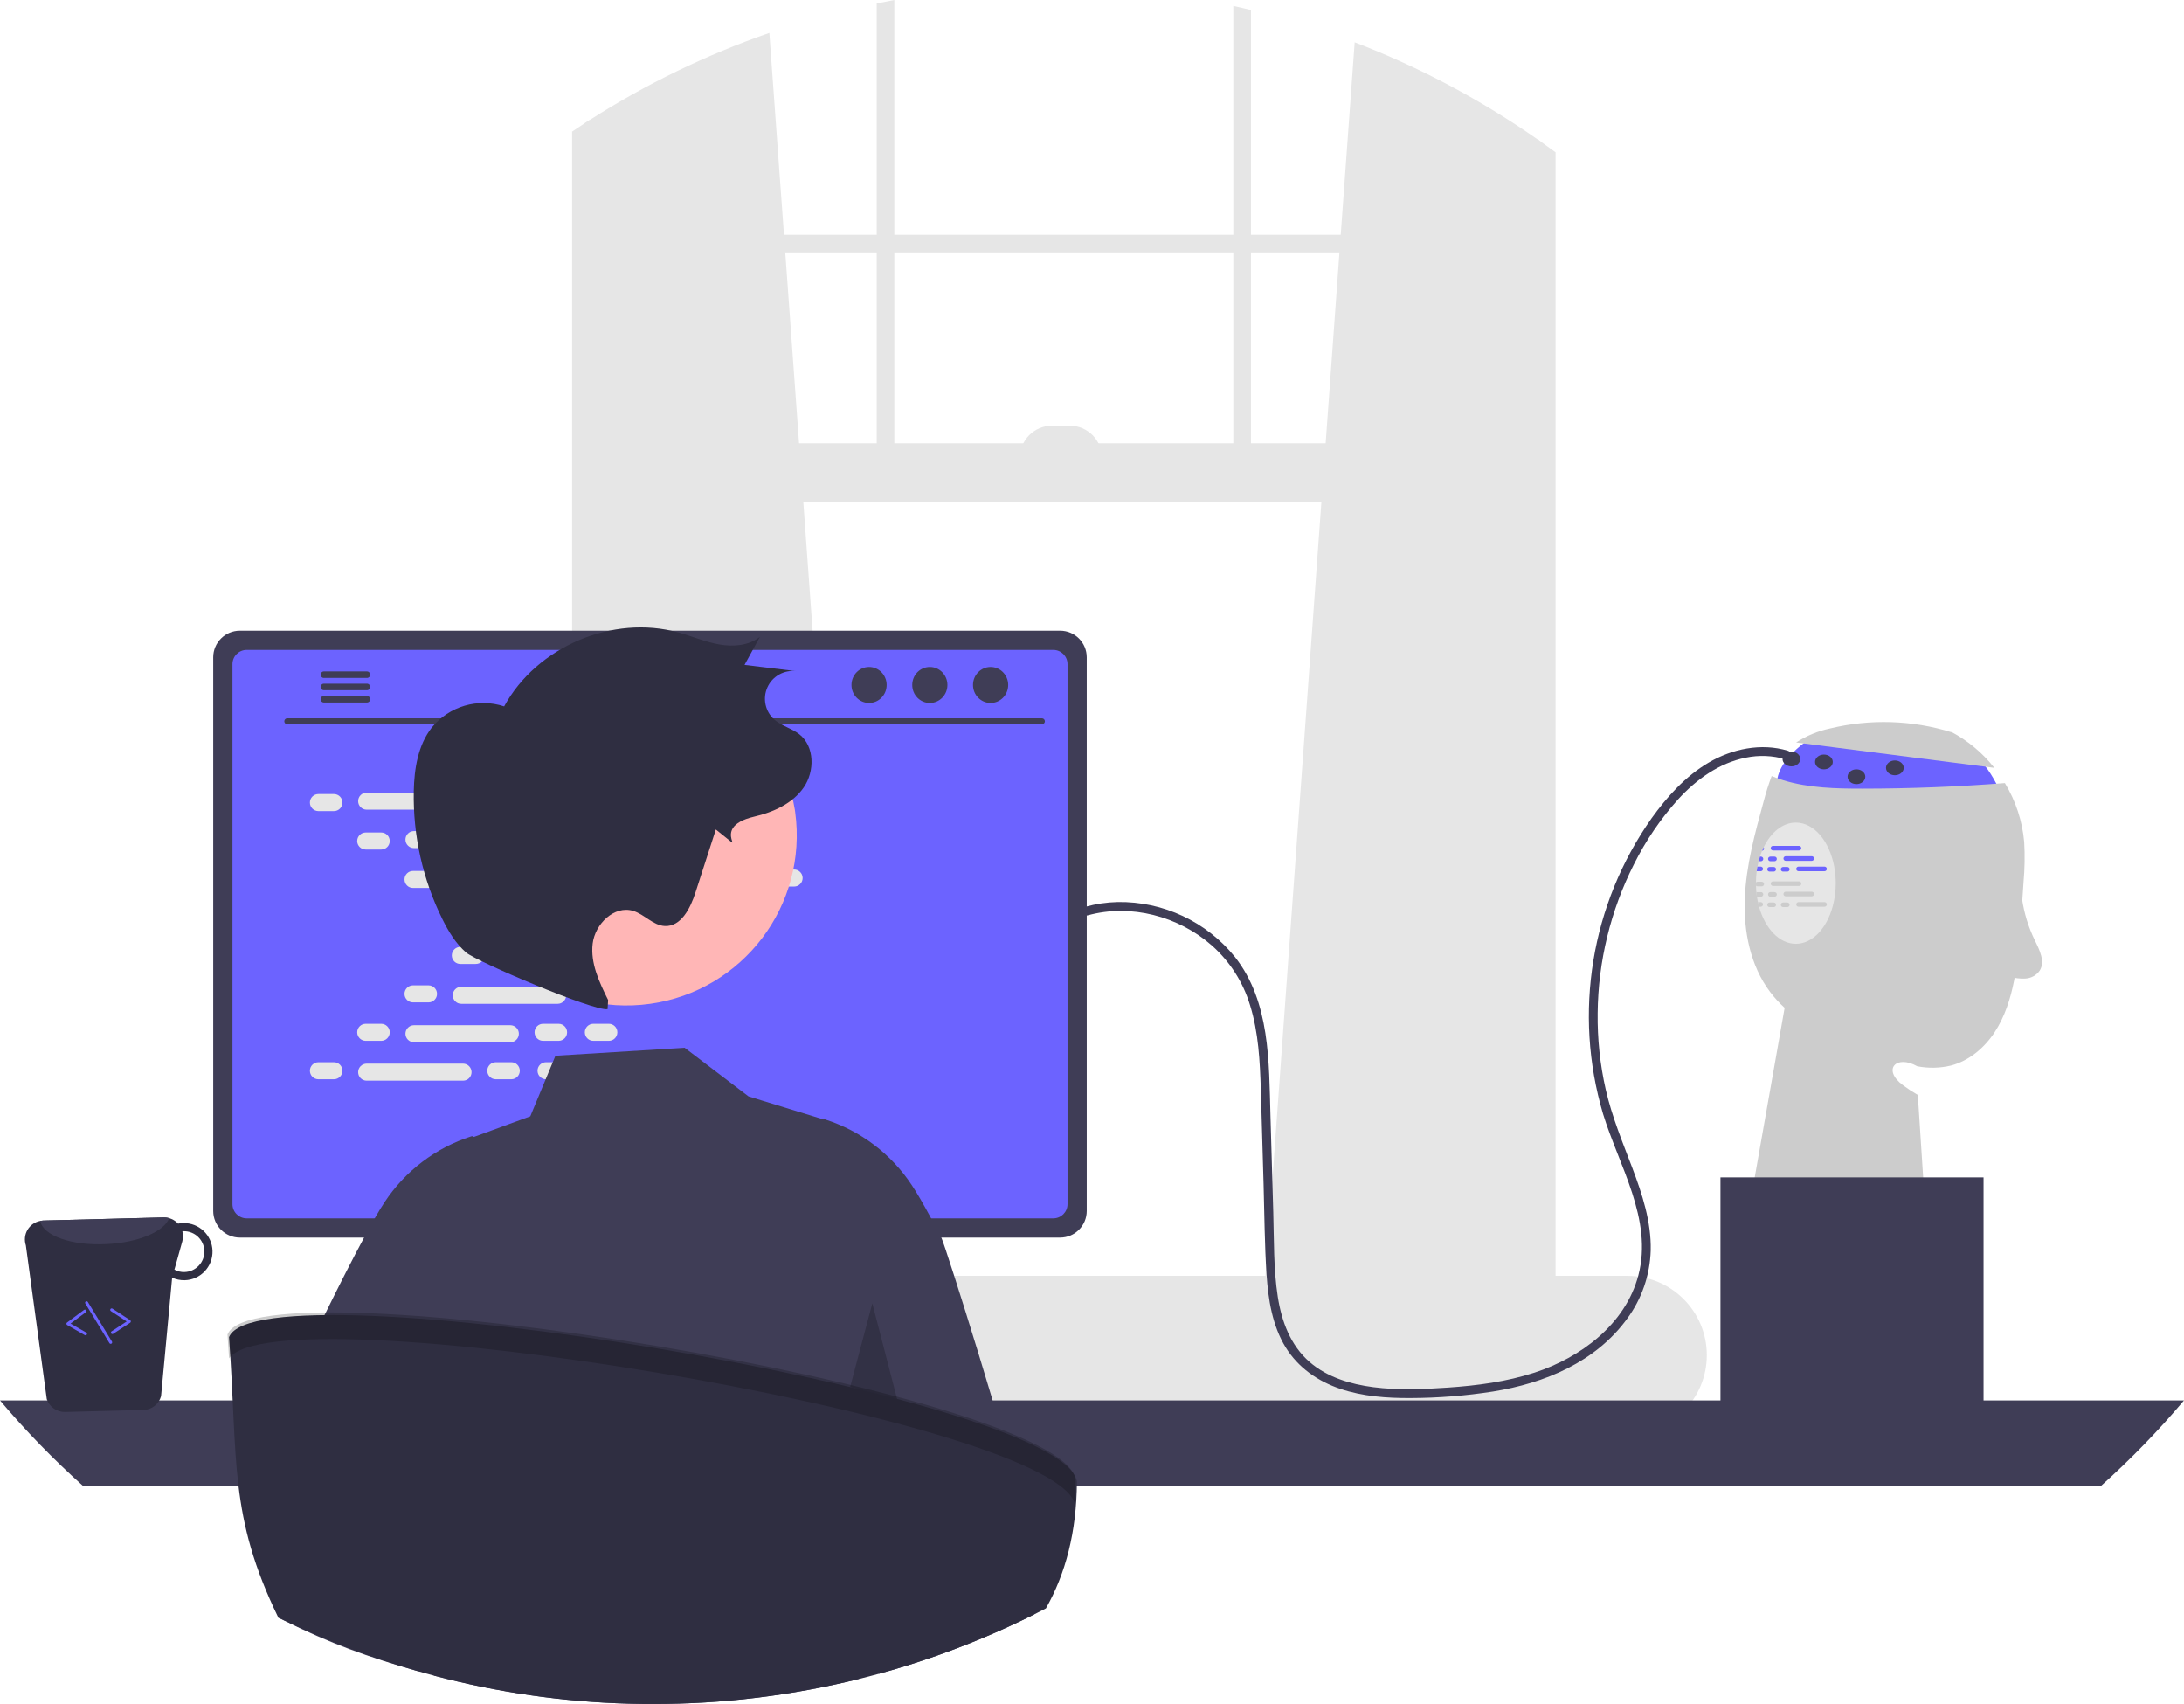
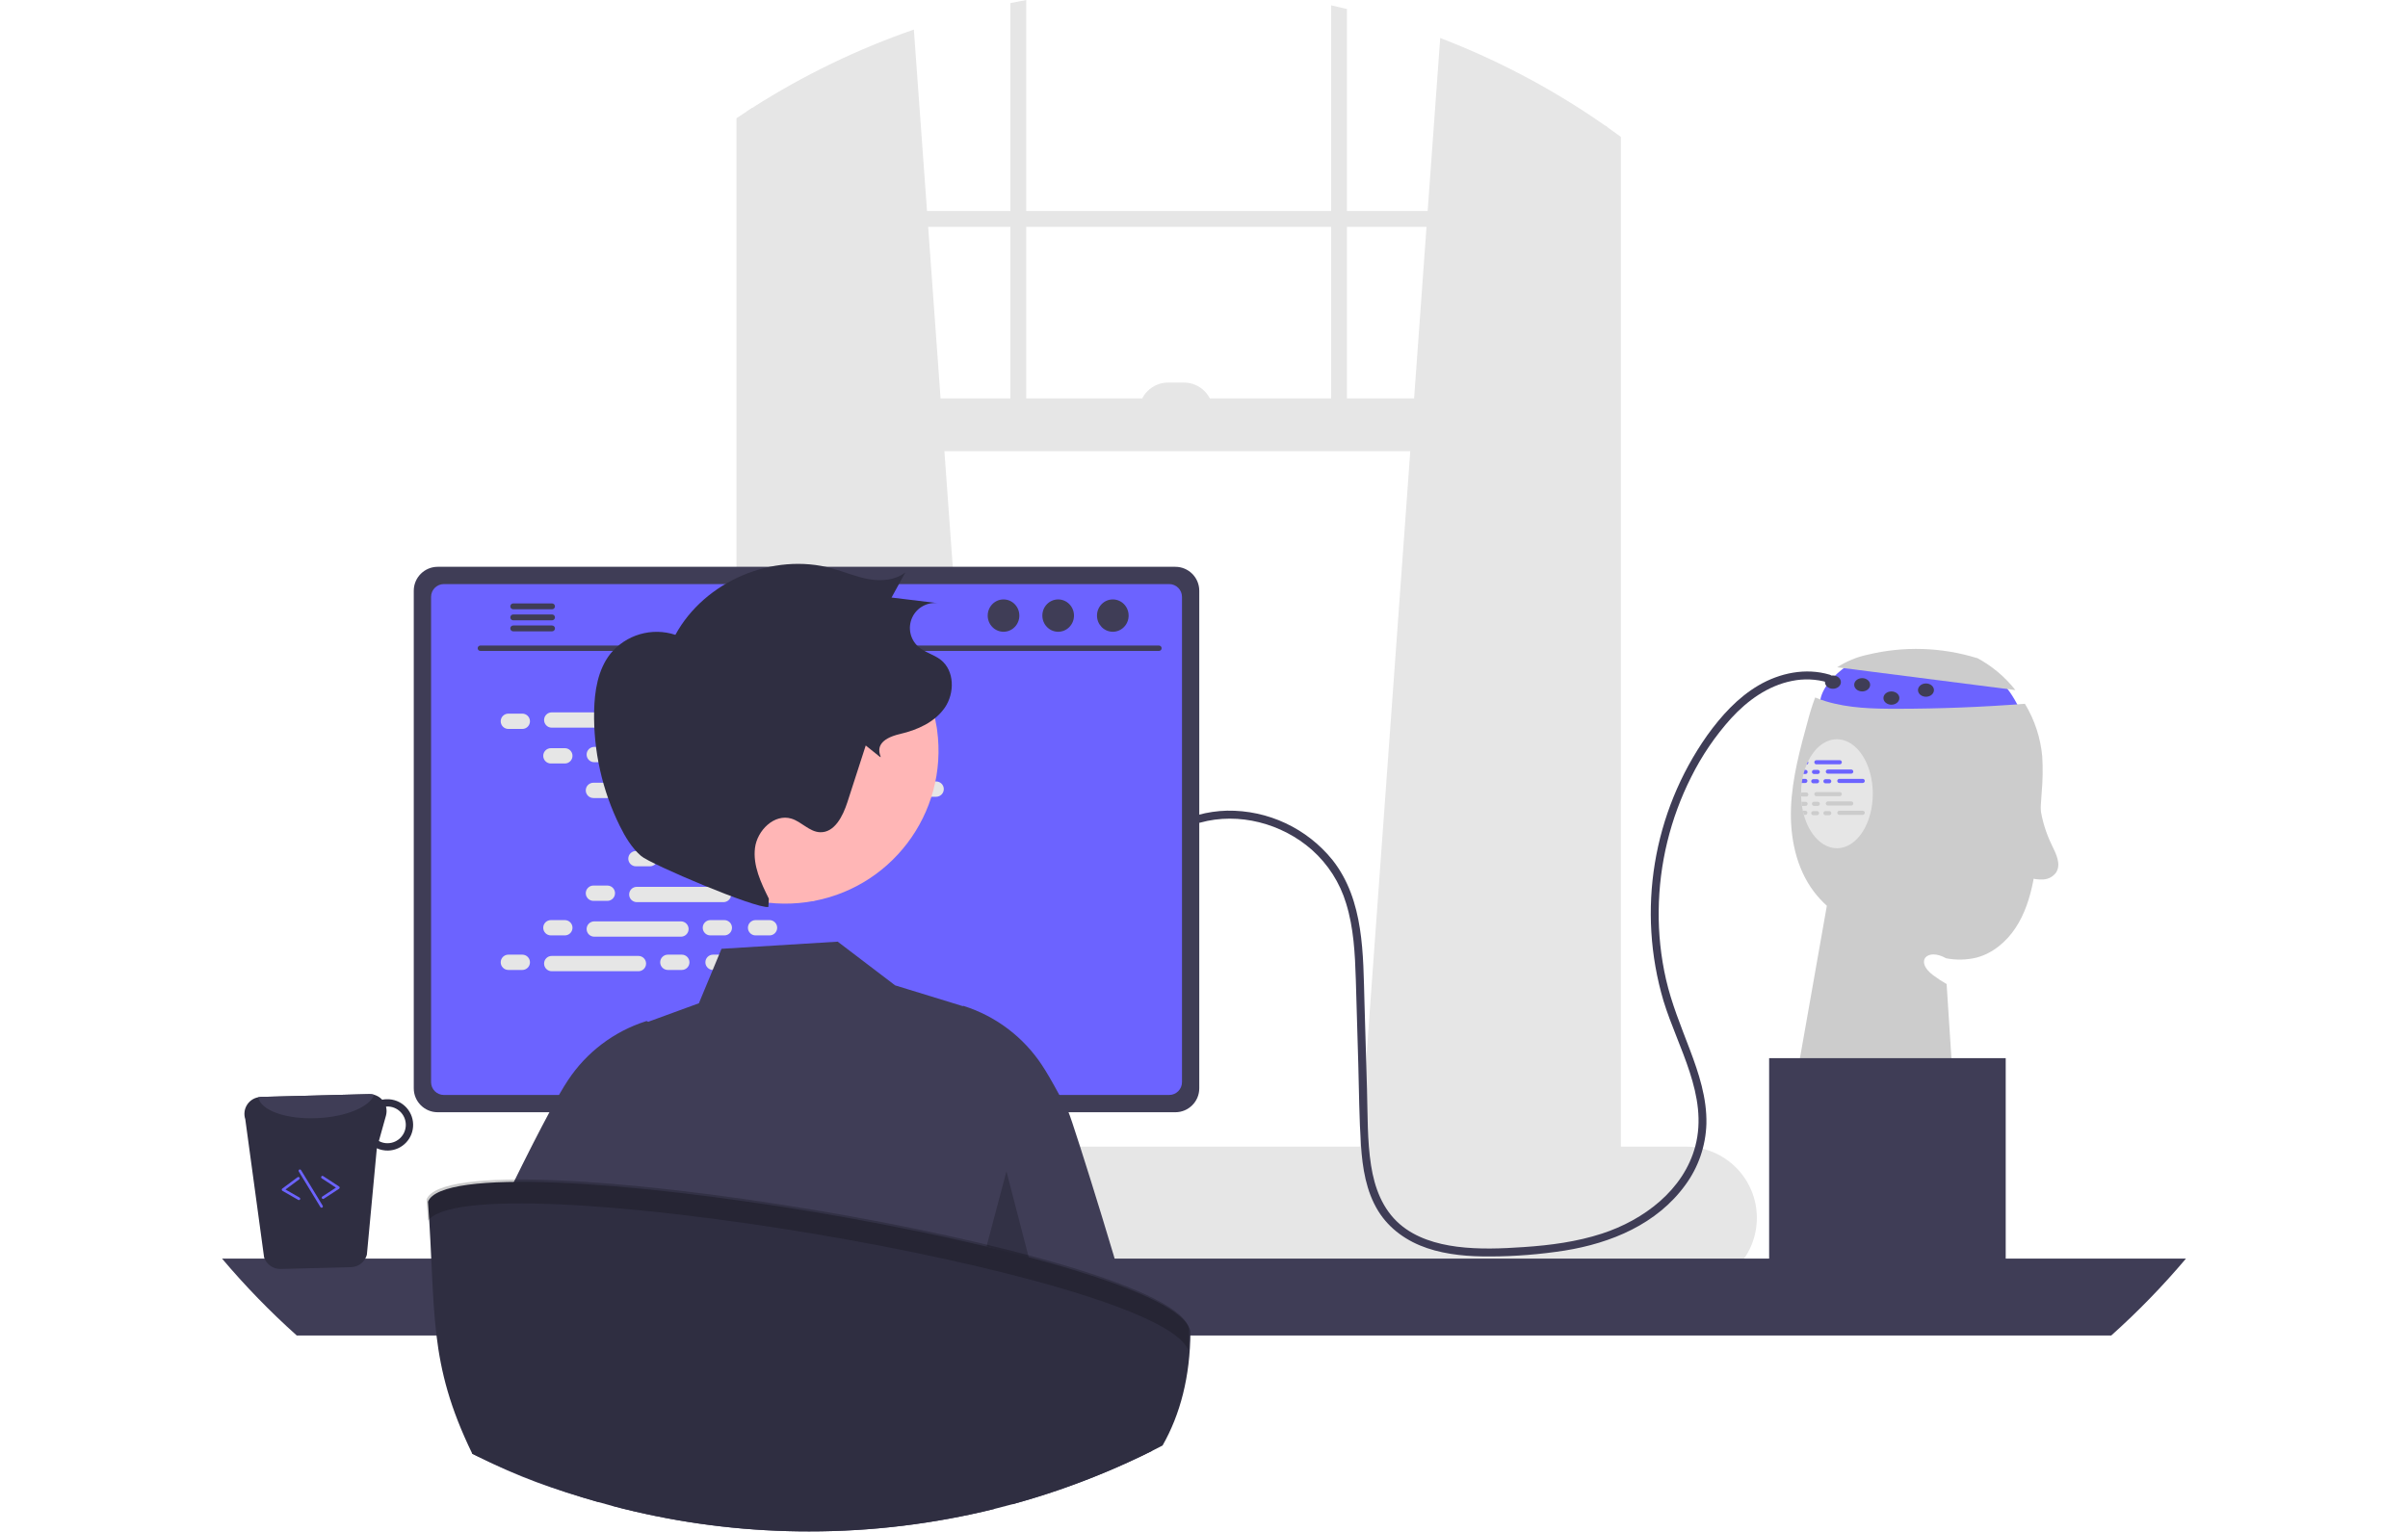
- <svg xmlns="http://www.w3.org/2000/svg" data-name="Layer 1" width="738.82" height="576.27" viewBox="0 0 738.82 576.27">
+ <svg xmlns="http://www.w3.org/2000/svg" data-name="Layer 1" width="738.82" height="470" viewBox="0 0 738.82 576.27">
  <path d="M844.969,410.389s-17.37,9.661-12.37,20.661,76,2,76,2-5-15-14-18S844.969,410.389,844.969,410.389Z" transform="translate(-230.59 -161.865)" fill="#6c63ff" />
  <path d="M838.197,412.965a33.803,33.803,0,0,1,11.446-4.733,77.516,77.516,0,0,1,41.177,1.284l-.245-.199a45.946,45.946,0,0,1,14.666,12.228Z" transform="translate(-230.59 -161.865)" fill="#ccc" />
  <path d="M915.119,460.27q-.36,5.385-.72,10.76a172.674,172.674,0,0,1-2.45,22.38c-1.22,6.19-3.16,12.33-6.63,17.6-3.47,5.26-8.62,9.61-14.72,11.21a26.973,26.973,0,0,1-11.42.25c-7.13-4.05-11.96,1.13-4.84,6.4a55.187,55.187,0,0,0,5.03,3.31l3.23,49.87-60-13,11.71-66.34a39.59,39.59,0,0,1-4.9-5.35c-6.71-8.91-9.02-20.52-8.58-31.66.45-11.15,3.42-22.02,6.37-32.77a84.278,84.278,0,0,1,2.72-8.61c1.31.54,2.64,1.03,3.99,1.44,8.63,2.62,17.8,2.83,26.82,2.82q24.075-.015,48.09-1.88a46.142,46.142,0,0,1,6.53,19.94A92.569,92.569,0,0,1,915.119,460.27Z" transform="translate(-230.59 -161.865)" fill="#ccc" />
  <path d="M658.5,595.645l92.37,8.2.99.09V209.795q-.495-.345-.99-.69a288.323,288.323,0,0,0-62.01-32.94l-4.72,65.1-.43,5.96-4.67,64.56L677.6,331.645l-18.93,261.7Z" transform="translate(-230.59 -161.865)" fill="#e6e6e6" />
  <path d="M430.07,202.455c-.66.42-1.32.84-1.98,1.28v400.2l1.98-.18,91.37-8.11-.17-2.3L502.34,331.645l-1.44-19.86-4.67-64.56-.43-5.96-4.95-68.27A287.687,287.687,0,0,0,430.07,202.455Z" transform="translate(-230.59 -161.865)" fill="#e6e6e6" />
  <path d="M428.09,203.735c-1.33.86-2.66,1.74-3.97,2.63v403.03c0,10.07,5.97,18.51,13.95,20.66a15.249,15.249,0,0,0,4,.53h296.8a15.118,15.118,0,0,0,3.99-.53,17.06,17.06,0,0,0,7.78-4.66,22.919,22.919,0,0,0,6.18-16V213.375c-1.64-1.21-3.29-2.41-4.96-3.58q-.495-.345-.99-.69v400.29a16.108,16.108,0,0,1-.46,3.85c-1.41,5.95-6.06,10.31-11.54,10.31H442.07c-6.62,0-12-6.35-12-14.16V202.455C429.41,202.875,428.75,203.295,428.09,203.735Z" transform="translate(-230.59 -161.865)" fill="#e6e6e6" />
  <rect x="196.503" y="79.404" width="326.752" height="5.959" fill="#e6e6e6" />
  <path d="M653.77,165.255c-1.98-.49-3.96-.95-5.96-1.38v161.81h5.96Z" transform="translate(-230.59 -161.865)" fill="#e6e6e6" />
  <path d="M533.13,161.865c-1.99.37-3.98.75-5.96,1.16v162.66h5.96Z" transform="translate(-230.59 -161.865)" fill="#e6e6e6" />
  <path d="M363.03,620.155a26.711,26.711,0,0,0,1.93,9.98,25.54,25.54,0,0,0,1.75,3.56,27.096,27.096,0,0,0,3.02,4.18,26.76,26.76,0,0,0,20.12,9.11H781.16a26.82,26.82,0,0,0,0-53.64H389.85A26.846,26.846,0,0,0,363.03,620.155Z" transform="translate(-230.59 -161.865)" fill="#e6e6e6" />
  <rect x="427.093" y="311.784" width="324.766" height="19.863" transform="translate(948.3611 481.5662) rotate(-180)" fill="#e6e6e6" />
  <path d="M575.571,305.825h27.809a0,0,0,0,1,0,0v0a10.925,10.925,0,0,1-10.925,10.925h-5.959a10.925,10.925,0,0,1-10.925-10.925v0A0,0,0,0,1,575.571,305.825Z" transform="translate(948.3611 460.7097) rotate(-180)" fill="#e6e6e6" />
  <path d="M230.59,635.475a289.004,289.004,0,0,0,28.12,28.95H941.29a289.004,289.004,0,0,0,28.12-28.95Z" transform="translate(-230.59 -161.865)" fill="#3f3d56" />
  <path d="M415.75,538.665v102.56H487.6V538.665a3.448,3.448,0,0,0-2.43-3.3,3.175,3.175,0,0,0-1.03-.16H419.22A3.463,3.463,0,0,0,415.75,538.665Zm28.04,35.24a7.67,7.67,0,0,1,15.34,0v11.9a7.67,7.67,0,0,1-15.34,0Z" transform="translate(-230.59 -161.865)" fill="#2f2e41" />
  <path d="M415.53,637.945v9.89a1.946,1.946,0,0,0,1.93,1.94h68.43a1.94,1.94,0,0,0,1.93-1.94v-9.89Z" transform="translate(-230.59 -161.865)" fill="#3f3d56" />
  <path d="M302.72,384.145v187.26a9.007,9.007,0,0,0,9,9h277.5a9.007,9.007,0,0,0,9-9V384.145a9.011,9.011,0,0,0-9-8.99H311.72A9.012,9.012,0,0,0,302.72,384.145Z" transform="translate(-230.59 -161.865)" fill="#3f3d56" />
  <path d="M309.23,386.475v182.62a4.818,4.818,0,0,0,4.81,4.81H586.91a4.818,4.818,0,0,0,4.81-4.81V386.475a4.82,4.82,0,0,0-4.81-4.82H314.04A4.821,4.821,0,0,0,309.23,386.475Z" transform="translate(-230.59 -161.865)" fill="#6c63ff" />
  <path d="M364.87,652.105a2.948,2.948,0,0,0,2.32,1.11H529.53a2.987,2.987,0,0,0,2.92-3.6l-2.52-11.97a2.993,2.993,0,0,0-1.86-2.17,2.895,2.895,0,0,0-1.06-.2H369.7a2.894,2.894,0,0,0-1.06.2,2.992,2.992,0,0,0-1.86,2.17l-2.52,11.97A2.985,2.985,0,0,0,364.87,652.105Z" transform="translate(-230.59 -161.865)" fill="#2f2e41" />
  <rect x="520.857" y="637.431" width="5" height="3" rx="0.488" transform="translate(816.124 1115.997) rotate(-180)" fill="#3f3d56" />
  <rect x="510.857" y="637.431" width="5" height="3" rx="0.488" transform="translate(796.124 1115.997) rotate(-180)" fill="#3f3d56" />
  <rect x="500.857" y="637.431" width="5" height="3" rx="0.488" transform="translate(776.124 1115.997) rotate(-180)" fill="#3f3d56" />
  <rect x="490.857" y="637.431" width="5" height="3" rx="0.488" transform="translate(756.124 1115.997) rotate(-180)" fill="#3f3d56" />
  <rect x="480.857" y="637.431" width="5" height="3" rx="0.488" transform="translate(736.124 1115.997) rotate(-180)" fill="#3f3d56" />
  <rect x="470.857" y="637.431" width="5" height="3" rx="0.488" transform="translate(716.124 1115.997) rotate(-180)" fill="#3f3d56" />
  <rect x="460.857" y="637.431" width="5" height="3" rx="0.488" transform="translate(696.124 1115.997) rotate(-180)" fill="#3f3d56" />
  <rect x="450.857" y="637.431" width="5" height="3" rx="0.488" transform="translate(676.124 1115.997) rotate(-180)" fill="#3f3d56" />
  <rect x="440.857" y="637.431" width="5" height="3" rx="0.488" transform="translate(656.124 1115.997) rotate(-180)" fill="#3f3d56" />
  <rect x="430.857" y="637.431" width="5" height="3" rx="0.488" transform="translate(636.124 1115.997) rotate(-180)" fill="#3f3d56" />
  <rect x="420.857" y="637.431" width="5" height="3" rx="0.488" transform="translate(616.124 1115.997) rotate(-180)" fill="#3f3d56" />
  <rect x="410.857" y="637.431" width="5" height="3" rx="0.488" transform="translate(596.124 1115.997) rotate(-180)" fill="#3f3d56" />
  <rect x="400.857" y="637.431" width="5" height="3" rx="0.488" transform="translate(576.124 1115.997) rotate(-180)" fill="#3f3d56" />
  <rect x="390.857" y="637.431" width="5" height="3" rx="0.488" transform="translate(556.124 1115.997) rotate(-180)" fill="#3f3d56" />
  <rect x="380.857" y="637.431" width="5" height="3" rx="0.488" transform="translate(536.124 1115.997) rotate(-180)" fill="#3f3d56" />
  <rect x="370.857" y="637.431" width="5" height="3" rx="0.488" transform="translate(516.124 1115.997) rotate(-180)" fill="#3f3d56" />
  <rect x="520.975" y="642.431" width="5" height="3" rx="0.488" transform="translate(816.3603 1125.997) rotate(-180)" fill="#3f3d56" />
  <rect x="510.975" y="642.431" width="5" height="3" rx="0.488" transform="translate(796.3603 1125.997) rotate(-180)" fill="#3f3d56" />
  <rect x="500.975" y="642.431" width="5" height="3" rx="0.488" transform="translate(776.3603 1125.997) rotate(-180)" fill="#3f3d56" />
  <rect x="490.975" y="642.431" width="5" height="3" rx="0.488" transform="translate(756.3603 1125.997) rotate(-180)" fill="#3f3d56" />
  <rect x="480.975" y="642.431" width="5" height="3" rx="0.488" transform="translate(736.3603 1125.997) rotate(-180)" fill="#3f3d56" />
  <rect x="470.975" y="642.431" width="5" height="3" rx="0.488" transform="translate(716.3603 1125.997) rotate(-180)" fill="#3f3d56" />
  <rect x="460.975" y="642.431" width="5" height="3" rx="0.488" transform="translate(696.3603 1125.997) rotate(-180)" fill="#3f3d56" />
  <rect x="450.975" y="642.431" width="5" height="3" rx="0.488" transform="translate(676.3603 1125.997) rotate(-180)" fill="#3f3d56" />
  <rect x="440.975" y="642.431" width="5" height="3" rx="0.488" transform="translate(656.3603 1125.997) rotate(-180)" fill="#3f3d56" />
  <rect x="430.975" y="642.431" width="5" height="3" rx="0.488" transform="translate(636.3603 1125.997) rotate(-180)" fill="#3f3d56" />
  <rect x="420.975" y="642.431" width="5" height="3" rx="0.488" transform="translate(616.3603 1125.997) rotate(-180)" fill="#3f3d56" />
  <rect x="410.975" y="642.431" width="5" height="3" rx="0.488" transform="translate(596.3603 1125.997) rotate(-180)" fill="#3f3d56" />
  <rect x="400.975" y="642.431" width="5" height="3" rx="0.488" transform="translate(576.3603 1125.997) rotate(-180)" fill="#3f3d56" />
  <rect x="390.975" y="642.431" width="5" height="3" rx="0.488" transform="translate(556.3603 1125.997) rotate(-180)" fill="#3f3d56" />
  <rect x="380.975" y="642.431" width="5" height="3" rx="0.488" transform="translate(536.3603 1125.997) rotate(-180)" fill="#3f3d56" />
  <rect x="370.975" y="642.431" width="5" height="3" rx="0.488" transform="translate(516.3603 1125.997) rotate(-180)" fill="#3f3d56" />
  <rect x="437.975" y="648.431" width="40" height="3" rx="0.488" transform="translate(685.3603 1137.997) rotate(-180)" fill="#3f3d56" />
  <path d="M327.752,406.812H583.075a1.016,1.016,0,0,0,0-2.031H327.752a1.016,1.016,0,0,0,0,2.031Z" transform="translate(-230.59 -161.865)" fill="#3f3d56" />
  <ellipse cx="335.105" cy="231.649" rx="5.95" ry="6.083" fill="#3f3d56" />
  <ellipse cx="314.549" cy="231.649" rx="5.95" ry="6.083" fill="#3f3d56" />
  <ellipse cx="293.993" cy="231.649" rx="5.95" ry="6.083" fill="#3f3d56" />
  <path d="M339.04,390.045a1.095,1.095,0,0,0,1.09,1.1h14.6a1.105,1.105,0,0,0,0-2.21h-14.6A1.103,1.103,0,0,0,339.04,390.045Z" transform="translate(-230.59 -161.865)" fill="#3f3d56" />
  <path d="M339.04,394.195a1.095,1.095,0,0,0,1.09,1.1h14.6a1.105,1.105,0,0,0,0-2.21h-14.6A1.103,1.103,0,0,0,339.04,394.195Z" transform="translate(-230.59 -161.865)" fill="#3f3d56" />
  <path d="M339.04,398.335a1.103,1.103,0,0,0,1.09,1.11h14.6a1.105,1.105,0,0,0,0-2.21h-14.6A1.095,1.095,0,0,0,339.04,398.335Z" transform="translate(-230.59 -161.865)" fill="#3f3d56" />
  <rect x="104.836" y="268.543" width="11.006" height="5.76" rx="2.88" fill="#e6e6e6" />
  <rect x="164.836" y="268.543" width="11.006" height="5.76" rx="2.88" fill="#e6e6e6" />
  <rect x="181.836" y="268.543" width="11.006" height="5.76" rx="2.88" fill="#e6e6e6" />
  <rect x="121.156" y="268.063" width="38.366" height="5.76" rx="2.88" fill="#e6e6e6" />
  <rect x="201.156" y="268.063" width="38.366" height="5.76" rx="2.88" fill="#e6e6e6" />
  <rect x="120.836" y="281.543" width="11.006" height="5.76" rx="2.88" fill="#e6e6e6" />
  <rect x="180.836" y="281.543" width="11.006" height="5.76" rx="2.88" fill="#e6e6e6" />
  <rect x="197.836" y="281.543" width="11.006" height="5.76" rx="2.88" fill="#e6e6e6" />
  <rect x="137.156" y="281.063" width="38.366" height="5.76" rx="2.88" fill="#e6e6e6" />
  <rect x="217.156" y="281.063" width="38.366" height="5.76" rx="2.88" fill="#e6e6e6" />
  <rect x="136.836" y="294.543" width="11.006" height="5.76" rx="2.88" fill="#e6e6e6" />
  <rect x="196.836" y="294.543" width="11.006" height="5.76" rx="2.88" fill="#e6e6e6" />
  <rect x="213.836" y="294.543" width="11.006" height="5.76" rx="2.88" fill="#e6e6e6" />
  <rect x="153.156" y="294.063" width="38.366" height="5.76" rx="2.88" fill="#e6e6e6" />
  <rect x="233.156" y="294.063" width="38.366" height="5.76" rx="2.88" fill="#e6e6e6" />
  <rect x="152.836" y="307.543" width="11.006" height="5.76" rx="2.88" fill="#e6e6e6" />
  <rect x="212.836" y="307.543" width="11.006" height="5.76" rx="2.88" fill="#e6e6e6" />
  <rect x="229.836" y="307.543" width="11.006" height="5.76" rx="2.88" fill="#e6e6e6" />
  <rect x="169.156" y="307.063" width="38.366" height="5.76" rx="2.88" fill="#e6e6e6" />
  <rect x="164.836" y="359.237" width="11.006" height="5.76" rx="2.88" fill="#e6e6e6" />
  <rect x="181.836" y="359.237" width="11.006" height="5.76" rx="2.88" fill="#e6e6e6" />
  <rect x="201.156" y="359.717" width="38.366" height="5.76" rx="2.88" fill="#e6e6e6" />
  <rect x="104.836" y="359.237" width="11.006" height="5.76" rx="2.88" fill="#e6e6e6" />
  <rect x="121.156" y="359.717" width="38.366" height="5.76" rx="2.88" fill="#e6e6e6" />
  <rect x="120.836" y="346.237" width="11.006" height="5.76" rx="2.88" fill="#e6e6e6" />
  <rect x="180.836" y="346.237" width="11.006" height="5.76" rx="2.88" fill="#e6e6e6" />
  <rect x="197.836" y="346.237" width="11.006" height="5.76" rx="2.88" fill="#e6e6e6" />
  <rect x="137.156" y="346.717" width="38.366" height="5.76" rx="2.88" fill="#e6e6e6" />
  <rect x="136.836" y="333.237" width="11.006" height="5.76" rx="2.88" fill="#e6e6e6" />
  <rect x="196.836" y="333.237" width="11.006" height="5.76" rx="2.88" fill="#e6e6e6" />
  <rect x="213.836" y="333.237" width="11.006" height="5.76" rx="2.88" fill="#e6e6e6" />
  <rect x="153.156" y="333.717" width="38.366" height="5.76" rx="2.88" fill="#e6e6e6" />
  <rect x="152.836" y="320.237" width="11.006" height="5.76" rx="2.88" fill="#e6e6e6" />
  <rect x="212.836" y="320.237" width="11.006" height="5.76" rx="2.88" fill="#e6e6e6" />
  <rect x="229.836" y="320.237" width="11.006" height="5.76" rx="2.88" fill="#e6e6e6" />
  <rect x="169.156" y="320.717" width="38.366" height="5.76" rx="2.88" fill="#e6e6e6" />
  <path d="M324.69,708.905c.61.31,1.23.62,1.84.92,15.8,7.9,28.44,12.39,45.73,17.31,1.46-16.3,2.87-44.95,4.24-62.71.36-4.61.72-8.48,1.07-11.21a15.182,15.182,0,0,1,.88-4.25l-.06,4.25-.15,11.21-.87,64.11a288.588,288.588,0,0,0,65.84,9.49c1.16.03,2.3.05,3.4.07.39.01.77.02,1.15.02,1.25.01,2.49.02,3.74.02a289.271,289.271,0,0,0,69.54-8.43c-.49-16.13-.98-44.46-1.45-65.28-.1-4.07-.19-7.86-.29-11.21-.19-7.16-.39-12.32-.58-14.05a4.361,4.361,0,0,1,.39.97,97.154,97.154,0,0,1,1.89,13.08c.35,3.35.7,7.14,1.05,11.21,1.86,21.63,3.8,51.04,5.8,63.51a285.473,285.473,0,0,0,34.97-12.03q9-3.75,17.68-8.09c-1.1-7.2-2.25-15.27-3.43-23.64-.92-6.49-1.87-13.16-2.84-19.75-1.5-10.18-23.79-81.32-25.2-84.02-1.21-2.31-2.36-4.49-3.45-6.5-2.64-4.88-4.88-8.77-6.54-11.23a55.257,55.257,0,0,0-29.28-22.21l-.3-.08-.21.09-20.45-6.28-2.99-.92-2.01-.62-7.08-5.39-3.85-2.93-3.61-2.75-7.06-5.37-43.71,2.69-8.51,20.49-19.06,6.97-.33-.15-.29-.12-.3.08a55.306,55.306,0,0,0-29.28,22.21c-.94,1.41-2.08,3.27-3.37,5.52-1.1,1.91-2.3,4.09-3.6,6.5-1.85,3.43-3.87,7.3-6.01,11.49-.47.92-.95,1.86-1.43,2.81q-1.335,2.64-2.71,5.39c-2.13,4.25-4.33,8.69-6.53,13.2-1.91,3.91-3.84,11.95-5.74,22.18-1.57,8.5-3.13,18.52-4.64,28.95-1.98,13.52.13,29.71-1.66,42.15C324.92,707.365,324.8,708.135,324.69,708.905Z" transform="translate(-230.59 -161.865)" fill="#3f3d56" />
  <polygon points="303.59 473.566 295.093 440.774 287.59 469.07 303.59 473.566" opacity="0.2" />
  <path d="M308.07,614.065c3.04,41.88-.11,60.32,16.67,94.85a286.159,286.159,0,0,0,47.52,18.22q2.55.72,5.11,1.4a288.588,288.588,0,0,0,65.84,9.49c1.16.03,2.3.05,3.4.07.39.01.77.02,1.15.02,1.25.01,2.49.02,3.74.02a289.271,289.271,0,0,0,69.54-8.43q3.42-.84,6.81-1.77a285.473,285.473,0,0,0,34.97-12.03q9-3.75,17.68-8.09c1.31-.66,2.62-1.32,3.91-2,6.63-11.66,10.4-25.84,10.48-42.88C590.3,633.575,318.21,588.745,308.07,614.065Z" transform="translate(-230.59 -161.865)" fill="#2f2e41" />
  <path d="M308.078,621.237c-.155-2.593-.329-5.271-.531-8.06,10.14-25.32,282.23,19.51,286.82,48.87-.013,2.692-.128,5.304-.321,7.855C582.93,640.924,324.441,598.316,308.078,621.237Z" transform="translate(-230.59 -161.865)" opacity="0.2" />
  <path d="M246.419,635.051a6.416,6.416,0,0,0,6.183,4.331L279.094,638.7a6.328,6.328,0,0,0,5.981-4.657l3.749-40.087a9.794,9.794,0,0,0,4.238.871A9.661,9.661,0,0,0,292.577,575.51a8.184,8.184,0,0,0-1.736.181,6.548,6.548,0,0,0-4.874-2.103l-40.751,1.052a5.854,5.854,0,0,0-1.005.125,6.365,6.365,0,0,0-4.873,8.265Zm43.173-43.817,2.668-9.553a6.506,6.506,0,0,0,.02-3.375c.129-0.0.244-.062.373-.062a6.91,6.91,0,0,1,.324,13.817A6.505,6.505,0,0,1,289.593,591.234Z" transform="translate(-230.59 -161.865)" fill="#2f2e41" />
  <path d="M244.211,574.765c.868,4.964,10.629,8.454,22.366,7.847,10.793-.497,19.617-4.287,21.234-8.779a6.025,6.025,0,0,0-1.844-.246l-40.751,1.052A5.854,5.854,0,0,0,244.211,574.765Z" transform="translate(-230.59 -161.865)" fill="#3f3d56" />
  <path d="M268.728,613.023a.497.497,0,0,0,.151-.066l5.753-3.766a.499.499,0,0,0,0-.836l-5.98-3.917a.5.5,0,1,0-.548.836l5.341,3.498-5.114,3.348a.5.5,0,0,0,.396.903Z" transform="translate(-230.59 -161.865)" fill="#6c63ff" />
  <path d="M259.641,613.442a.5.5,0,0,0,.126-.918l-5.303-3.04,5.126-3.807a.5.5,0,1,0-.596-.802l-5.739,4.263a.5.5,0,0,0,.049.835l5.965,3.42A.5.5,0,0,0,259.641,613.442Z" transform="translate(-230.59 -161.865)" fill="#6c63ff" />
  <path d="M268.156,616.323a.482.482,0,0,0,.137-.058.5.5,0,0,0,.168-.687l-8.155-13.408a.5.5,0,0,0-.854.521l8.155,13.408A.5.5,0,0,0,268.156,616.323Z" transform="translate(-230.59 -161.865)" fill="#6c63ff" />
  <rect x="582.009" y="398.186" width="89" height="78" fill="#3f3d56" />
  <path d="M914.79,451.101a47.543,47.543,0,0,0,4.144,28.743c1.608,3.279,3.6,7.228,1.642,10.311a6.351,6.351,0,0,1-4.784,2.651,15.579,15.579,0,0,1-5.583-.723" transform="translate(-230.59 -161.865)" fill="#ccc" />
  <ellipse cx="606.009" cy="256.686" rx="3" ry="2.5" fill="#3f3d56" />
  <ellipse cx="617.009" cy="257.686" rx="3" ry="2.5" fill="#3f3d56" />
  <ellipse cx="628.009" cy="262.686" rx="3" ry="2.5" fill="#3f3d56" />
  <ellipse cx="641.009" cy="259.686" rx="3" ry="2.5" fill="#3f3d56" />
  <path d="M598.524,471.434c14.57-4.045,30.799.29,42.058,10.22A43.888,43.888,0,0,1,653.461,501.802c2.875,9.259,3.35,19.025,3.651,28.65.333,10.642.622,21.285.932,31.927.296,10.147.33,20.342,1.007,30.472.568,8.501,1.929,17.325,6.478,24.698,4.218,6.835,10.881,11.451,18.412,13.995,7.633,2.579,15.861,3.179,23.868,3.126a184.222,184.222,0,0,0,27.828-2.203c17.487-2.801,34.76-9.947,45.44-24.689a40.91,40.91,0,0,0,7.923-23.028c.225-9.675-2.866-19.046-6.251-27.982-3.295-8.696-6.859-17.264-8.944-26.356a110.576,110.576,0,0,1-2.749-25.943,114.047,114.047,0,0,1,12.229-50.225,98.679,98.679,0,0,1,15.014-22.075c6.168-6.712,13.807-12.253,22.89-14.069a27.638,27.638,0,0,1,13.368.538c1.853.555,2.645-2.34.798-2.893-8.998-2.694-18.774-.646-26.751,4.031-7.844,4.598-14.043,11.496-19.304,18.809A116.169,116.169,0,0,0,772.868,538.54c5.339,17.489,16.95,35.694,11.962,54.621-4.366,16.567-19.492,27.825-35.117,32.911-9.479,3.085-19.418,4.391-29.331,5.066-8.377.571-16.869.934-25.223-.143-7.673-.989-15.565-3.334-21.514-8.485-6.521-5.645-9.501-13.758-10.798-22.083-1.468-9.42-1.252-19.133-1.529-28.638l-.945-32.443c-.534-18.324-.074-38.631-11.995-53.814a49.958,49.958,0,0,0-39.697-18.61,44.882,44.882,0,0,0-10.955,1.618,1.501,1.501,0,0,0,.798,2.893Z" transform="translate(-230.59 -161.865)" fill="#3f3d56" />
  <path d="M385.556,452.455a57.571,57.571,0,0,0,114.037-15.91l-.114-.817a57.571,57.571,0,0,0-113.905,16.724Z" transform="translate(-230.59 -161.865)" fill="#ffb6b6" />
  <path d="M436.308,500.059c-2.977-5.996-6.035-12.433-5.227-19.078s7.301-13.015,13.704-11.063c3.829,1.168,6.732,4.935,10.731,5.115,5.502.247,8.635-6.059,10.33-11.299l6.902-21.342c13.313,10.459-3.548-.506,12.944-4.335,6.47-1.502,13.002-4.41,16.781-9.872s3.729-13.913-1.495-18.016c-2.561-2.012-5.963-2.768-8.412-4.916a9.407,9.407,0,0,1,7.457-16.395l-17.566-2.136,5.2-9.48c-3.76,2.984-9.005,3.402-13.732,2.567s-9.183-2.765-13.809-4.047c-22.207-6.153-47.956,4.761-58.977,24.998a22.478,22.478,0,0,0-24.484,7.159c-4.681,5.982-5.932,13.947-6.089,21.541a93.368,93.368,0,0,0,9.662,43.219c2.07,4.172,4.516,8.264,8.033,11.315s43.271,19.955,47.859,19.158" transform="translate(-230.59 -161.865)" fill="#2f2e41" />
  <path d="M851.599,460.55a29.657,29.657,0,0,1-.99,7.69v.01c-.01.05-.03.1-.04.15-2.02,7.43-6.84,12.65-12.47,12.65-5.6,0-10.4-5.18-12.45-12.55-.14-.51-.26-1.02-.37-1.55-.14-.59-.25-1.2-.34-1.83-.08-.5-.14-1.01-.19-1.53-.07-.72-.12-1.44-.13-2.19v-.01c-.02-.28-.02-.56-.02-.84v-.25l.01-.01a29.297,29.297,0,0,1,.25-3.79c.07-.53.15-1.04.25-1.55.12-.62.25-1.23.41-1.83.13-.53.28-1.04.44-1.55.22-.68.46-1.34.73-1.97.17-.41.35-.81.53-1.2,2.46-5.06,6.42-8.35,10.88-8.35,6.17,0,11.37,6.29,12.98,14.87.02.13.05.26.06.39v.01A29.58,29.58,0,0,1,851.599,460.55Z" transform="translate(-230.59 -161.865)" fill="#e6e6e6" />
  <path d="M827.349,448.84a.796.796,0,0,1-.66.76c.17-.41.35-.81.53-1.2A.839.839,0,0,1,827.349,448.84Z" transform="translate(-230.59 -161.865)" fill="#6c63ff" />
  <rect x="599.004" y="286.065" width="10.354" height="1.555" rx="0.777" fill="#6c63ff" />
  <path d="M827.079,452.34a.781.781,0,0,1-.78.78h-.78c.13-.53.28-1.04.44-1.55h.34A.779.779,0,0,1,827.079,452.34Z" transform="translate(-230.59 -161.865)" fill="#6c63ff" />
  <rect x="598.108" y="289.703" width="2.97" height="1.555" rx="0.777" fill="#6c63ff" />
  <rect x="603.323" y="289.573" width="10.354" height="1.555" rx="0.777" fill="#6c63ff" />
  <rect x="597.838" y="293.211" width="2.97" height="1.555" rx="0.777" fill="#6c63ff" />
  <rect x="602.426" y="293.211" width="2.97" height="1.555" rx="0.777" fill="#6c63ff" />
  <path d="M826.999,455.72a.781.781,0,0,1-.78.78h-1.36c.07-.53.15-1.04.25-1.55h1.11A.773.773,0,0,1,826.999,455.72Z" transform="translate(-230.59 -161.865)" fill="#6c63ff" />
  <rect x="607.641" y="293.082" width="10.354" height="1.555" rx="0.777" fill="#6c63ff" />
  <path d="M827.349,460.84a.773.773,0,0,1-.78.77h-1.41a.791.791,0,0,1-.54-.21v-.01c-.02-.28-.02-.56-.02-.84v-.25l.01-.01a.77.77,0,0,1,.55-.23h1.41A.781.781,0,0,1,827.349,460.84Z" transform="translate(-230.59 -161.865)" fill="#ccc" />
  <rect x="599.004" y="298.065" width="10.354" height="1.555" rx="0.777" fill="#ccc" />
  <path d="M827.079,464.34a.781.781,0,0,1-.78.78h-1.36c-.08-.5-.14-1.01-.19-1.53a.34.34,0,0,1,.14-.02h1.41A.779.779,0,0,1,827.079,464.34Z" transform="translate(-230.59 -161.865)" fill="#ccc" />
  <rect x="598.108" y="301.703" width="2.97" height="1.555" rx="0.777" fill="#ccc" />
  <rect x="603.323" y="301.573" width="10.354" height="1.555" rx="0.777" fill="#ccc" />
  <rect x="597.838" y="305.211" width="2.97" height="1.555" rx="0.777" fill="#ccc" />
  <rect x="602.426" y="305.211" width="2.97" height="1.555" rx="0.777" fill="#ccc" />
  <path d="M826.999,467.72a.781.781,0,0,1-.78.78h-.57c-.14-.51-.26-1.02-.37-1.55h.94A.773.773,0,0,1,826.999,467.72Z" transform="translate(-230.59 -161.865)" fill="#ccc" />
  <rect x="607.641" y="305.082" width="10.354" height="1.555" rx="0.777" fill="#ccc" />
</svg>
